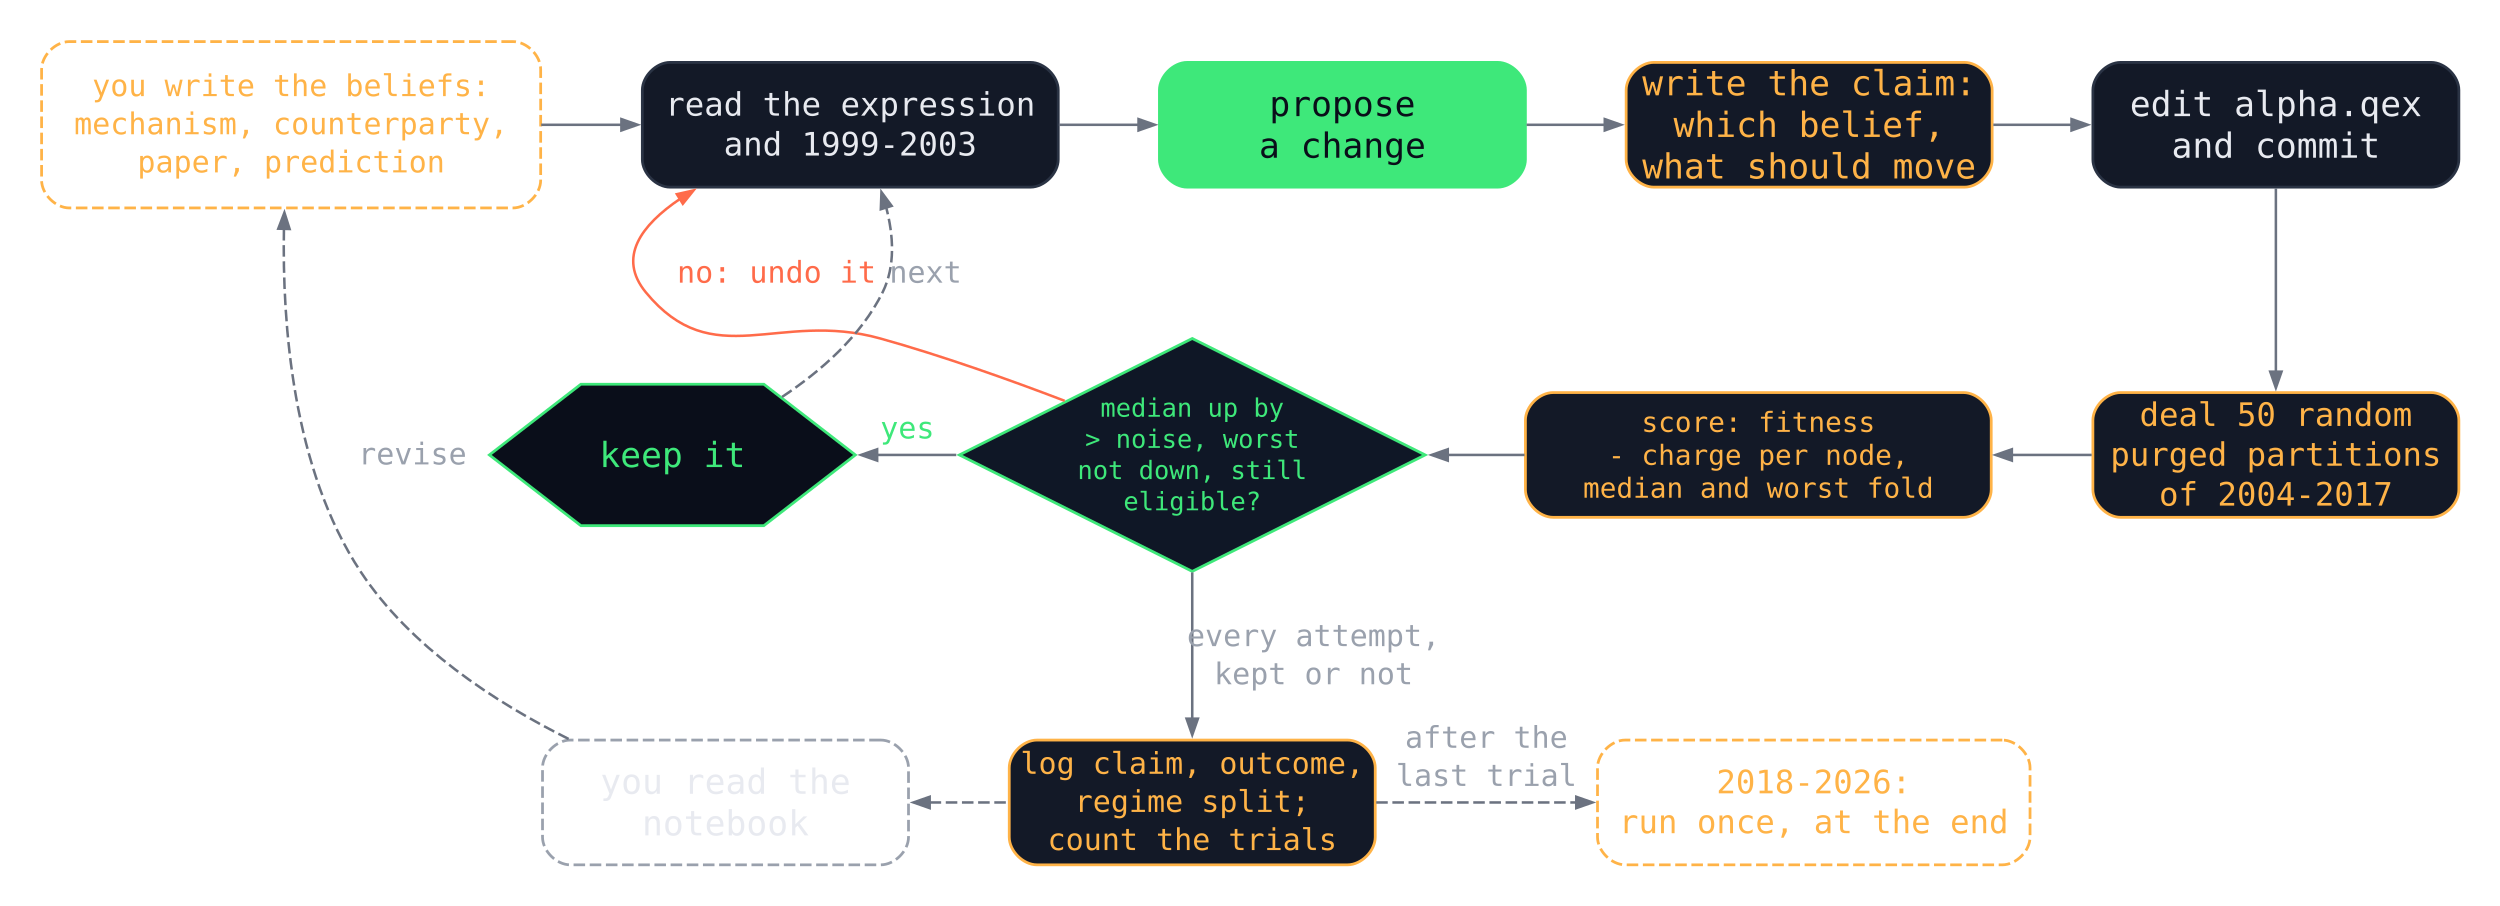
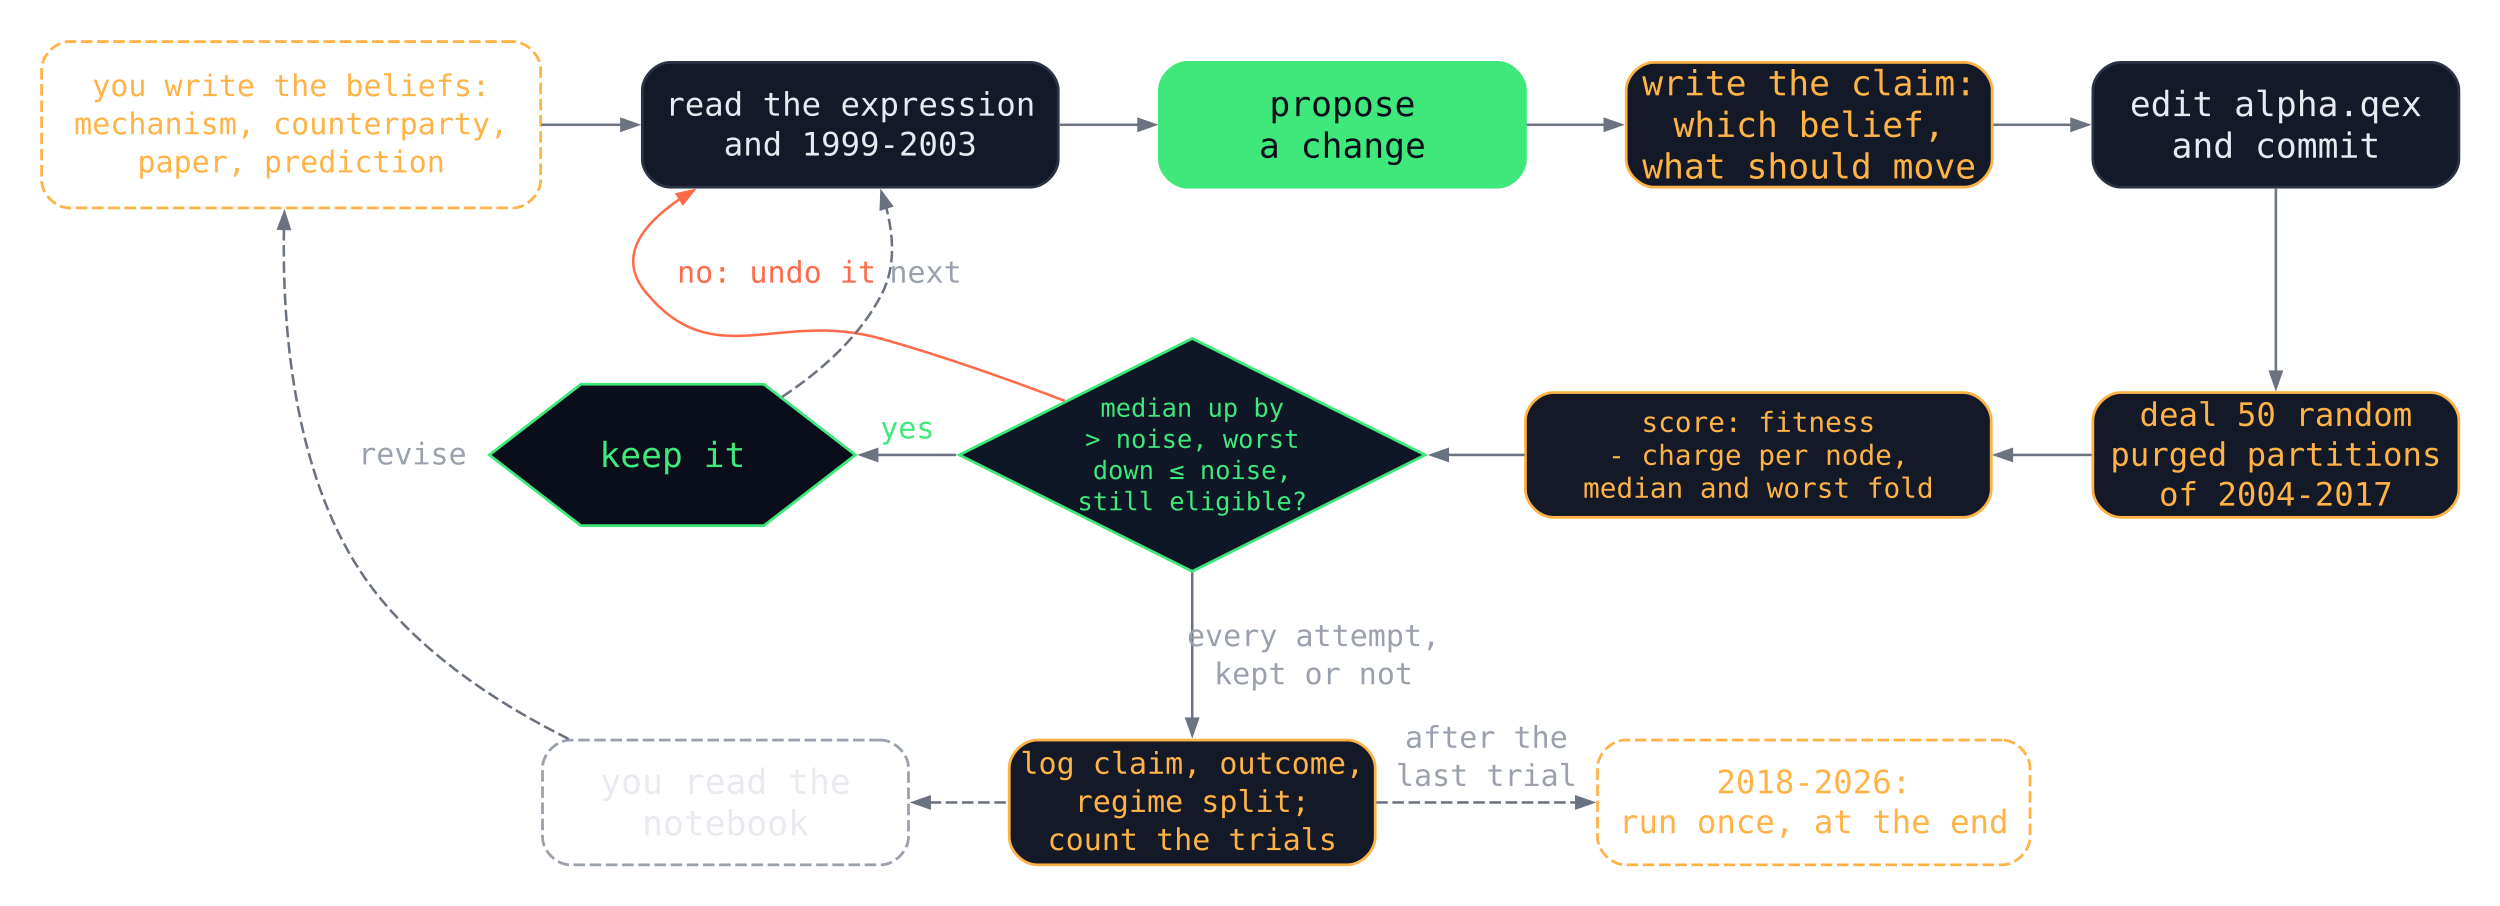
<svg xmlns="http://www.w3.org/2000/svg" width="1082pt" height="392pt" viewBox="0.00 0.00 1082.00 392.00">
  <g id="graph0" class="graph" transform="scale(1 1) rotate(0) translate(18 374.3)">
    <g id="node1" class="node">
      <path fill="none" stroke="#ffb347" stroke-width="1.2" stroke-dasharray="5,2" d="M204,-356.3C204,-356.3 12,-356.3 12,-356.3 6,-356.3 0,-350.3 0,-344.3 0,-344.3 0,-296.3 0,-296.3 0,-290.3 6,-284.3 12,-284.3 12,-284.3 204,-284.3 204,-284.3 210,-284.3 216,-290.3 216,-296.3 216,-296.3 216,-344.3 216,-344.3 216,-350.3 210,-356.3 204,-356.3" />
      <text xml:space="preserve" text-anchor="middle" x="108" y="-332.7" font-family="IBM Plex Mono, Menlo, DejaVu Sans Mono, monospace" font-size="13.00" fill="#ffb347">you write the beliefs:</text>
      <text xml:space="preserve" text-anchor="middle" x="108" y="-316.2" font-family="IBM Plex Mono, Menlo, DejaVu Sans Mono, monospace" font-size="13.00" fill="#ffb347">mechanism, counterparty,</text>
      <text xml:space="preserve" text-anchor="middle" x="108" y="-299.7" font-family="IBM Plex Mono, Menlo, DejaVu Sans Mono, monospace" font-size="13.00" fill="#ffb347">paper, prediction</text>
    </g>
    <g id="node2" class="node">
      <path fill="#131927" stroke="#2a3344" stroke-width="1.2" d="M428,-347.3C428,-347.3 272,-347.3 272,-347.3 266,-347.3 260,-341.3 260,-335.3 260,-335.3 260,-305.3 260,-305.3 260,-299.3 266,-293.3 272,-293.3 272,-293.3 428,-293.3 428,-293.3 434,-293.3 440,-299.3 440,-305.3 440,-305.3 440,-335.3 440,-335.3 440,-341.3 434,-347.3 428,-347.3" />
      <text xml:space="preserve" text-anchor="middle" x="350" y="-324.25" font-family="IBM Plex Mono, Menlo, DejaVu Sans Mono, monospace" font-size="14.00" fill="#e8eaf0">read the expression</text>
      <text xml:space="preserve" text-anchor="middle" x="350" y="-307" font-family="IBM Plex Mono, Menlo, DejaVu Sans Mono, monospace" font-size="14.00" fill="#e8eaf0">and 1999-2003</text>
    </g>
    <g id="edge1" class="edge">
      <path fill="none" stroke="#6b7280" stroke-width="1.1" d="M216.24,-320.3C227.87,-320.3 239.5,-320.3 251.14,-320.3" />
      <polygon fill="#6b7280" stroke="#6b7280" stroke-width="1.1" points="250.94,-322.75 257.94,-320.3 250.94,-317.85 250.94,-322.75" />
    </g>
    <g id="node3" class="node">
      <path fill="#3ee87a" stroke="#3ee87a" stroke-width="1.2" d="M630.2,-347.3C630.2,-347.3 495.8,-347.3 495.8,-347.3 489.8,-347.3 483.8,-341.3 483.8,-335.3 483.8,-335.3 483.8,-305.3 483.8,-305.3 483.8,-299.3 489.8,-293.3 495.8,-293.3 495.8,-293.3 630.2,-293.3 630.2,-293.3 636.2,-293.3 642.2,-299.3 642.2,-305.3 642.2,-305.3 642.2,-335.3 642.2,-335.3 642.2,-341.3 636.2,-347.3 630.2,-347.3" />
      <text xml:space="preserve" text-anchor="middle" x="563" y="-324.05" font-family="IBM Plex Mono, Menlo, DejaVu Sans Mono, monospace" font-size="15.00" fill="#0a0e1a">propose</text>
      <text xml:space="preserve" text-anchor="middle" x="563" y="-306.05" font-family="IBM Plex Mono, Menlo, DejaVu Sans Mono, monospace" font-size="15.00" fill="#0a0e1a">a change</text>
    </g>
    <g id="edge2" class="edge">
      <path fill="none" stroke="#6b7280" stroke-width="1.1" d="M440.28,-320.3C451.85,-320.3 463.42,-320.3 474.99,-320.3" />
      <polygon fill="#6b7280" stroke="#6b7280" stroke-width="1.1" points="474.76,-322.75 481.76,-320.3 474.76,-317.85 474.76,-322.75" />
    </g>
    <g id="node4" class="node">
      <path fill="#131927" stroke="#ffb347" stroke-width="1.2" d="M832.2,-347.3C832.2,-347.3 697.8,-347.3 697.8,-347.3 691.8,-347.3 685.8,-341.3 685.8,-335.3 685.8,-335.3 685.8,-305.3 685.8,-305.3 685.8,-299.3 691.8,-293.3 697.8,-293.3 697.8,-293.3 832.2,-293.3 832.2,-293.3 838.2,-293.3 844.2,-299.3 844.2,-305.3 844.2,-305.3 844.2,-335.3 844.2,-335.3 844.2,-341.3 838.2,-347.3 832.2,-347.3" />
      <text xml:space="preserve" text-anchor="middle" x="765" y="-333.05" font-family="IBM Plex Mono, Menlo, DejaVu Sans Mono, monospace" font-size="15.00" fill="#ffb347">write the claim:</text>
      <text xml:space="preserve" text-anchor="middle" x="765" y="-315.05" font-family="IBM Plex Mono, Menlo, DejaVu Sans Mono, monospace" font-size="15.00" fill="#ffb347">which belief,</text>
      <text xml:space="preserve" text-anchor="middle" x="765" y="-297.05" font-family="IBM Plex Mono, Menlo, DejaVu Sans Mono, monospace" font-size="15.00" fill="#ffb347">what should move</text>
    </g>
    <g id="edge3" class="edge">
      <path fill="none" stroke="#6b7280" stroke-width="1.1" d="M642.7,-320.3C653.99,-320.3 665.28,-320.3 676.58,-320.3" />
      <polygon fill="#6b7280" stroke="#6b7280" stroke-width="1.1" points="676.55,-322.75 683.55,-320.3 676.55,-317.85 676.55,-322.75" />
    </g>
    <g id="node5" class="node">
      <path fill="#131927" stroke="#2a3344" stroke-width="1.2" d="M1034.2,-347.3C1034.2,-347.3 899.8,-347.3 899.8,-347.3 893.8,-347.3 887.8,-341.3 887.8,-335.3 887.8,-335.3 887.8,-305.3 887.8,-305.3 887.8,-299.3 893.8,-293.3 899.8,-293.3 899.8,-293.3 1034.2,-293.3 1034.2,-293.3 1040.2,-293.3 1046.2,-299.3 1046.2,-305.3 1046.2,-305.3 1046.2,-335.3 1046.2,-335.3 1046.2,-341.3 1040.2,-347.3 1034.2,-347.3" />
      <text xml:space="preserve" text-anchor="middle" x="967" y="-324.05" font-family="IBM Plex Mono, Menlo, DejaVu Sans Mono, monospace" font-size="15.00" fill="#e8eaf0">edit alpha.qex</text>
      <text xml:space="preserve" text-anchor="middle" x="967" y="-306.05" font-family="IBM Plex Mono, Menlo, DejaVu Sans Mono, monospace" font-size="15.00" fill="#e8eaf0">and commit</text>
    </g>
    <g id="edge4" class="edge">
      <path fill="none" stroke="#6b7280" stroke-width="1.1" d="M844.7,-320.3C855.99,-320.3 867.28,-320.3 878.58,-320.3" />
      <polygon fill="#6b7280" stroke="#6b7280" stroke-width="1.1" points="878.55,-322.75 885.55,-320.3 878.55,-317.85 878.55,-322.75" />
    </g>
    <g id="node6" class="node">
      <path fill="#131927" stroke="#ffb347" stroke-width="1.2" d="M1034.2,-204.4C1034.2,-204.4 899.8,-204.4 899.8,-204.4 893.8,-204.4 887.8,-198.4 887.8,-192.4 887.8,-192.4 887.8,-162.4 887.8,-162.4 887.8,-156.4 893.8,-150.4 899.8,-150.4 899.8,-150.4 1034.2,-150.4 1034.2,-150.4 1040.2,-150.4 1046.2,-156.4 1046.2,-162.4 1046.2,-162.4 1046.2,-192.4 1046.2,-192.4 1046.2,-198.4 1040.2,-204.4 1034.2,-204.4" />
      <text xml:space="preserve" text-anchor="middle" x="967" y="-189.97" font-family="IBM Plex Mono, Menlo, DejaVu Sans Mono, monospace" font-size="14.00" fill="#ffb347">deal 50 random</text>
      <text xml:space="preserve" text-anchor="middle" x="967" y="-172.72" font-family="IBM Plex Mono, Menlo, DejaVu Sans Mono, monospace" font-size="14.00" fill="#ffb347">purged partitions</text>
      <text xml:space="preserve" text-anchor="middle" x="967" y="-155.47" font-family="IBM Plex Mono, Menlo, DejaVu Sans Mono, monospace" font-size="14.00" fill="#ffb347">of 2004-2017</text>
    </g>
    <g id="edge5" class="edge">
      <path fill="none" stroke="#6b7280" stroke-width="1.1" d="M967,-292.8C967,-270.26 967,-237.74 967,-213.13" />
      <polygon fill="#6b7280" stroke="#6b7280" stroke-width="1.1" points="969.45,-213.45 967,-206.45 964.55,-213.45 969.45,-213.45" />
    </g>
    <g id="node7" class="node">
      <path fill="#131927" stroke="#ffb347" stroke-width="1.2" d="M831.8,-204.4C831.8,-204.4 654.2,-204.4 654.2,-204.4 648.2,-204.4 642.2,-198.4 642.2,-192.4 642.2,-192.4 642.2,-162.4 642.2,-162.4 642.2,-156.4 648.2,-150.4 654.2,-150.4 654.2,-150.4 831.8,-150.4 831.8,-150.4 837.8,-150.4 843.8,-156.4 843.8,-162.4 843.8,-162.4 843.8,-192.4 843.8,-192.4 843.8,-198.4 837.8,-204.4 831.8,-204.4" />
      <text xml:space="preserve" text-anchor="middle" x="743" y="-187.38" font-family="IBM Plex Mono, Menlo, DejaVu Sans Mono, monospace" font-size="12.00" fill="#ffb347">score: fitness</text>
      <text xml:space="preserve" text-anchor="middle" x="743" y="-173.12" font-family="IBM Plex Mono, Menlo, DejaVu Sans Mono, monospace" font-size="12.00" fill="#ffb347">- charge per node,</text>
      <text xml:space="preserve" text-anchor="middle" x="743" y="-158.88" font-family="IBM Plex Mono, Menlo, DejaVu Sans Mono, monospace" font-size="12.00" fill="#ffb347">median and worst fold</text>
    </g>
    <g id="edge6" class="edge">
      <path fill="none" stroke="#6b7280" stroke-width="1.1" d="M852.5,-177.4C864.1,-177.4 875.69,-177.4 887.28,-177.4" />
      <polygon fill="#6b7280" stroke="#6b7280" stroke-width="1.1" points="852.73,-174.95 845.73,-177.4 852.73,-179.85 852.73,-174.95" />
    </g>
    <g id="node8" class="node">
      <polygon fill="#0f1726" stroke="#3ee87a" stroke-width="1.2" points="498,-227.8 397.2,-177.4 498,-127 598.8,-177.4 498,-227.8" />
      <text xml:space="preserve" text-anchor="middle" x="498" y="-193.95" font-family="IBM Plex Mono, Menlo, DejaVu Sans Mono, monospace" font-size="11.00" fill="#3ee87a">median up by</text>
      <text xml:space="preserve" text-anchor="middle" x="498" y="-180.45" font-family="IBM Plex Mono, Menlo, DejaVu Sans Mono, monospace" font-size="11.00" fill="#3ee87a">&gt; noise, worst</text>
-       <text xml:space="preserve" text-anchor="middle" x="498" y="-166.95" font-family="IBM Plex Mono, Menlo, DejaVu Sans Mono, monospace" font-size="11.00" fill="#3ee87a">not down, still</text>
-       <text xml:space="preserve" text-anchor="middle" x="498" y="-153.45" font-family="IBM Plex Mono, Menlo, DejaVu Sans Mono, monospace" font-size="11.00" fill="#3ee87a">eligible?</text>
+       <text xml:space="preserve" text-anchor="middle" x="498" y="-166.95" font-family="IBM Plex Mono, Menlo, DejaVu Sans Mono, monospace" font-size="11.00" fill="#3ee87a">down ≤ noise,</text>
+       <text xml:space="preserve" text-anchor="middle" x="498" y="-153.45" font-family="IBM Plex Mono, Menlo, DejaVu Sans Mono, monospace" font-size="11.00" fill="#3ee87a">still eligible?</text>
    </g>
    <g id="edge10" class="edge">
      <path fill="none" stroke="#ff6b4a" stroke-width="1.1" d="M442.81,-200.81C418.6,-210.06 389.68,-220.34 363,-227.8 318.72,-240.18 290.7,-212.28 261.5,-247.8 249.21,-262.75 259.29,-276.73 276.43,-288.3" />
      <polygon fill="#ff6b4a" stroke="#ff6b4a" stroke-width="1.1" points="274.94,-290.26 282.17,-291.89 277.53,-286.1 274.94,-290.26" />
      <text xml:space="preserve" text-anchor="middle" x="310.25" y="-251.95" font-family="IBM Plex Mono, Menlo, DejaVu Sans Mono, monospace" font-size="13.00" fill="#ff6b4a">  no: undo it</text>
    </g>
    <g id="edge7" class="edge">
      <path fill="none" stroke="#6b7280" stroke-width="1.1" d="M608.44,-177.4C619.57,-177.4 630.71,-177.4 641.84,-177.4" />
      <polygon fill="#6b7280" stroke="#6b7280" stroke-width="1.1" points="608.59,-174.95 601.59,-177.4 608.59,-179.85 608.59,-174.95" />
    </g>
    <g id="node10" class="node">
      <path fill="#131927" stroke="#ffb347" stroke-width="1.2" d="M565.2,-54C565.2,-54 430.8,-54 430.8,-54 424.8,-54 418.8,-48 418.8,-42 418.8,-42 418.8,-12 418.8,-12 418.8,-6 424.8,0 430.8,0 430.8,0 565.2,0 565.2,0 571.2,0 577.2,-6 577.2,-12 577.2,-12 577.2,-42 577.2,-42 577.2,-48 571.2,-54 565.2,-54" />
      <text xml:space="preserve" text-anchor="middle" x="498" y="-39.4" font-family="IBM Plex Mono, Menlo, DejaVu Sans Mono, monospace" font-size="13.00" fill="#ffb347">log claim, outcome,</text>
      <text xml:space="preserve" text-anchor="middle" x="498" y="-22.9" font-family="IBM Plex Mono, Menlo, DejaVu Sans Mono, monospace" font-size="13.00" fill="#ffb347">regime split;</text>
      <text xml:space="preserve" text-anchor="middle" x="498" y="-6.4" font-family="IBM Plex Mono, Menlo, DejaVu Sans Mono, monospace" font-size="13.00" fill="#ffb347">count the trials</text>
    </g>
    <g id="edge11" class="edge">
      <path fill="none" stroke="#6b7280" stroke-width="1.1" d="M498,-126.57C498,-105.78 498,-82.12 498,-63.19" />
      <polygon fill="#6b7280" stroke="#6b7280" stroke-width="1.1" points="500.45,-63.25 498,-56.25 495.55,-63.25 500.45,-63.25" />
      <text xml:space="preserve" text-anchor="middle" x="550.5" y="-94.65" font-family="IBM Plex Mono, Menlo, DejaVu Sans Mono, monospace" font-size="13.00" fill="#9aa1ad">every attempt,</text>
      <text xml:space="preserve" text-anchor="middle" x="550.5" y="-78.15" font-family="IBM Plex Mono, Menlo, DejaVu Sans Mono, monospace" font-size="13.00" fill="#9aa1ad">kept or not</text>
    </g>
    <g id="node9" class="node">
      <polygon fill="#0a0e1a" stroke="#3ee87a" stroke-width="1.2" points="352.2,-177.4 312.6,-208 233.4,-208 193.8,-177.4 233.4,-146.8 312.6,-146.8 352.2,-177.4" />
      <text xml:space="preserve" text-anchor="middle" x="273" y="-172.15" font-family="IBM Plex Mono, Menlo, DejaVu Sans Mono, monospace" font-size="15.00" fill="#3ee87a">keep it</text>
    </g>
    <g id="edge9" class="edge">
      <path fill="none" stroke="#6b7280" stroke-width="1.1" stroke-dasharray="5,2" d="M320.49,-202.52C337.45,-213.78 354.66,-228.92 364,-247.8 369.61,-259.13 368.7,-272.51 365.52,-284.61" />
      <polygon fill="#6b7280" stroke="#6b7280" stroke-width="1.1" points="363.22,-283.75 363.49,-291.16 367.9,-285.19 363.22,-283.75" />
      <text xml:space="preserve" text-anchor="middle" x="390.4" y="-251.95" font-family="IBM Plex Mono, Menlo, DejaVu Sans Mono, monospace" font-size="13.00" fill="#9aa1ad">next  </text>
    </g>
    <g id="edge8" class="edge">
      <path fill="none" stroke="#6b7280" stroke-width="1.1" d="M361.51,-177.4C372.78,-177.4 384.4,-177.4 395.86,-177.4" />
      <polygon fill="#6b7280" stroke="#6b7280" stroke-width="1.1" points="361.63,-174.95 354.63,-177.4 361.62,-179.85 361.63,-174.95" />
      <text xml:space="preserve" text-anchor="middle" x="374.7" y="-184.55" font-family="IBM Plex Mono, Menlo, DejaVu Sans Mono, monospace" font-size="13.00" fill="#3ee87a">yes</text>
    </g>
    <g id="node12" class="node">
      <path fill="none" stroke="#ffb347" stroke-width="1.2" stroke-dasharray="5,2" d="M848.6,-54C848.6,-54 685.4,-54 685.4,-54 679.4,-54 673.4,-48 673.4,-42 673.4,-42 673.4,-12 673.4,-12 673.4,-6 679.4,0 685.4,0 685.4,0 848.6,0 848.6,0 854.6,0 860.6,-6 860.6,-12 860.6,-12 860.6,-42 860.6,-42 860.6,-48 854.6,-54 848.6,-54" />
      <text xml:space="preserve" text-anchor="middle" x="767" y="-30.95" font-family="IBM Plex Mono, Menlo, DejaVu Sans Mono, monospace" font-size="14.00" fill="#ffb347">2018-2026:</text>
      <text xml:space="preserve" text-anchor="middle" x="767" y="-13.7" font-family="IBM Plex Mono, Menlo, DejaVu Sans Mono, monospace" font-size="14.00" fill="#ffb347">run once, at the end</text>
    </g>
    <g id="edge14" class="edge">
      <path fill="none" stroke="#6b7280" stroke-width="1.1" stroke-dasharray="5,2" d="M577.62,-27C604.83,-27 635.66,-27 664.43,-27" />
      <polygon fill="#6b7280" stroke="#6b7280" stroke-width="1.1" points="664.22,-29.45 671.22,-27 664.22,-24.55 664.22,-29.45" />
      <text xml:space="preserve" text-anchor="middle" x="625.3" y="-50.65" font-family="IBM Plex Mono, Menlo, DejaVu Sans Mono, monospace" font-size="13.00" fill="#9aa1ad">after the</text>
      <text xml:space="preserve" text-anchor="middle" x="625.3" y="-34.15" font-family="IBM Plex Mono, Menlo, DejaVu Sans Mono, monospace" font-size="13.00" fill="#9aa1ad">last trial</text>
    </g>
    <g id="node11" class="node">
      <path fill="none" stroke="#9aa1ad" stroke-width="1.2" stroke-dasharray="5,2" d="M363.2,-54C363.2,-54 228.8,-54 228.8,-54 222.8,-54 216.8,-48 216.8,-42 216.8,-42 216.8,-12 216.8,-12 216.8,-6 222.8,0 228.8,0 228.8,0 363.2,0 363.2,0 369.2,0 375.2,-6 375.2,-12 375.2,-12 375.2,-42 375.2,-42 375.2,-48 369.2,-54 363.2,-54" />
      <text xml:space="preserve" text-anchor="middle" x="296" y="-30.75" font-family="IBM Plex Mono, Menlo, DejaVu Sans Mono, monospace" font-size="15.00" fill="#e8eaf0">you read the</text>
      <text xml:space="preserve" text-anchor="middle" x="296" y="-12.75" font-family="IBM Plex Mono, Menlo, DejaVu Sans Mono, monospace" font-size="15.00" fill="#e8eaf0">notebook</text>
    </g>
    <g id="edge13" class="edge">
      <path fill="none" stroke="#6b7280" stroke-width="1.1" stroke-dasharray="5,2" d="M228.11,-54.48C195.74,-70.59 159.47,-94.43 138,-127 108.74,-171.38 104.11,-233.83 104.89,-275.38" />
      <polygon fill="#6b7280" stroke="#6b7280" stroke-width="1.1" points="102.44,-275.33 105.09,-282.26 107.34,-275.19 102.44,-275.33" />
      <text xml:space="preserve" text-anchor="middle" x="160.5" y="-173.3" font-family="IBM Plex Mono, Menlo, DejaVu Sans Mono, monospace" font-size="13.00" fill="#9aa1ad">revise</text>
    </g>
    <g id="edge12" class="edge">
      <path fill="none" stroke="#6b7280" stroke-width="1.1" stroke-dasharray="5,2" d="M384.33,-27C395.63,-27 406.92,-27 418.22,-27" />
      <polygon fill="#6b7280" stroke="#6b7280" stroke-width="1.1" points="384.36,-24.55 377.36,-27 384.36,-29.45 384.36,-24.55" />
    </g>
  </g>
</svg>
